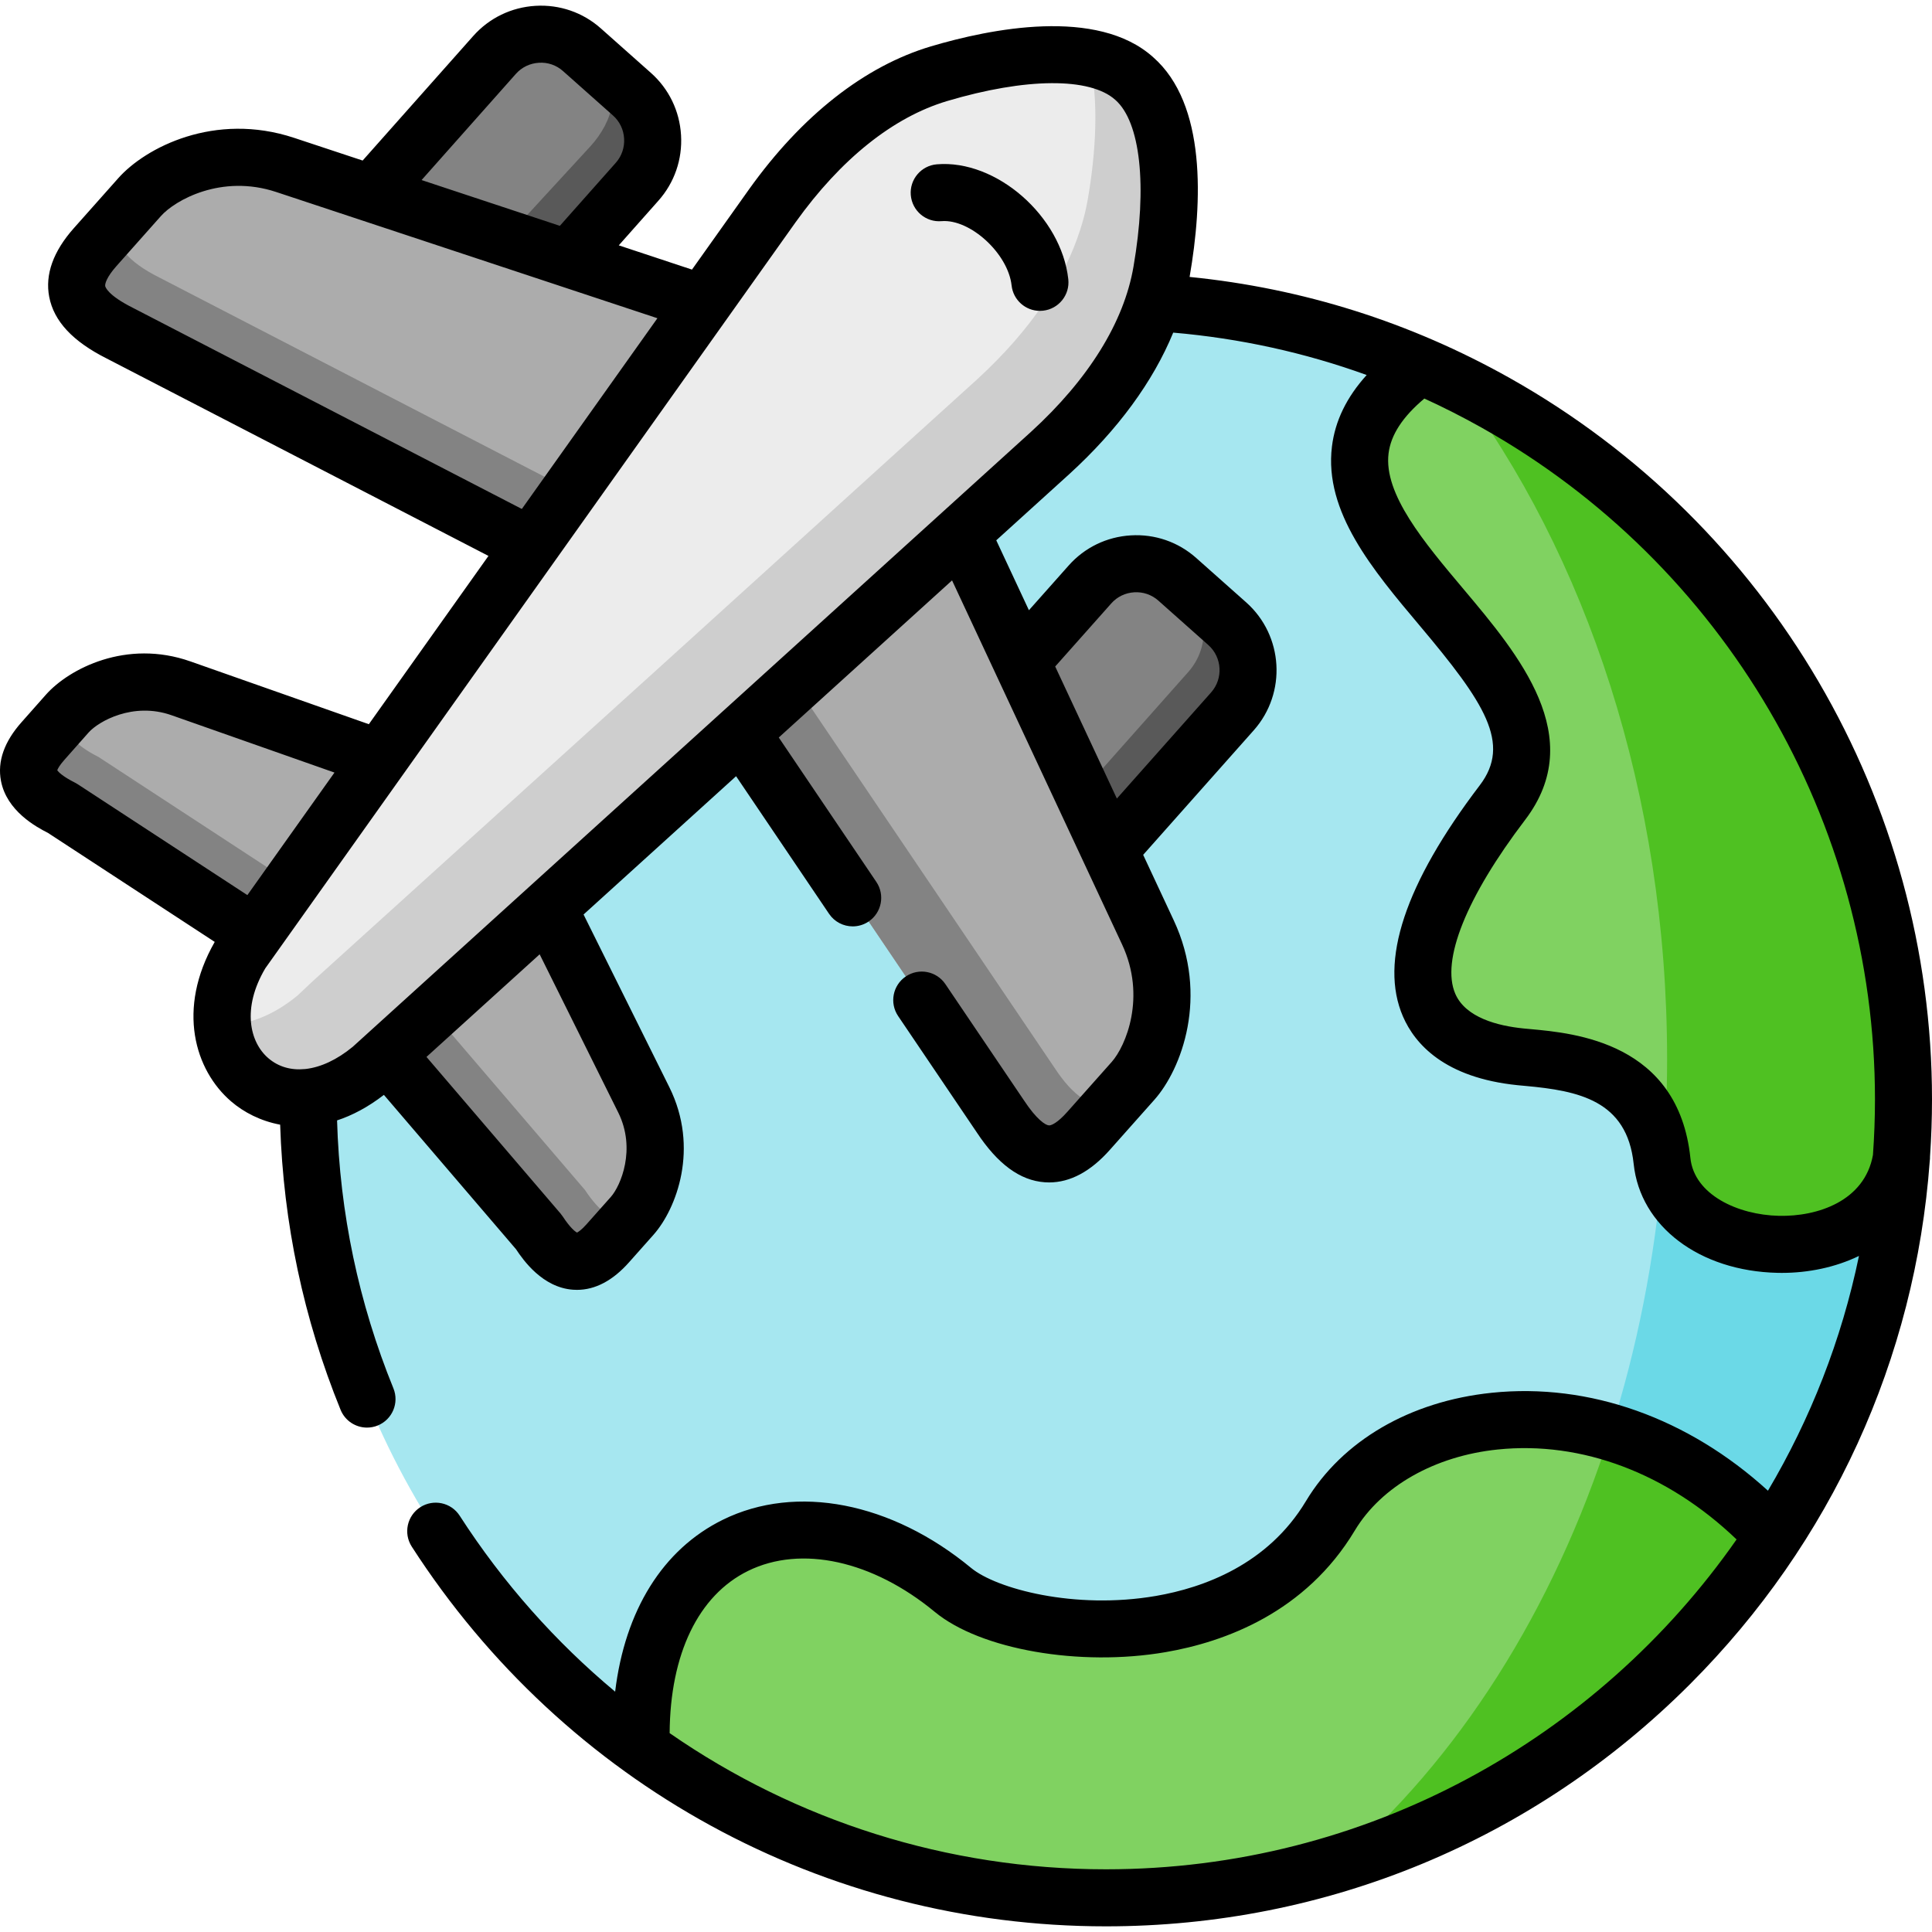
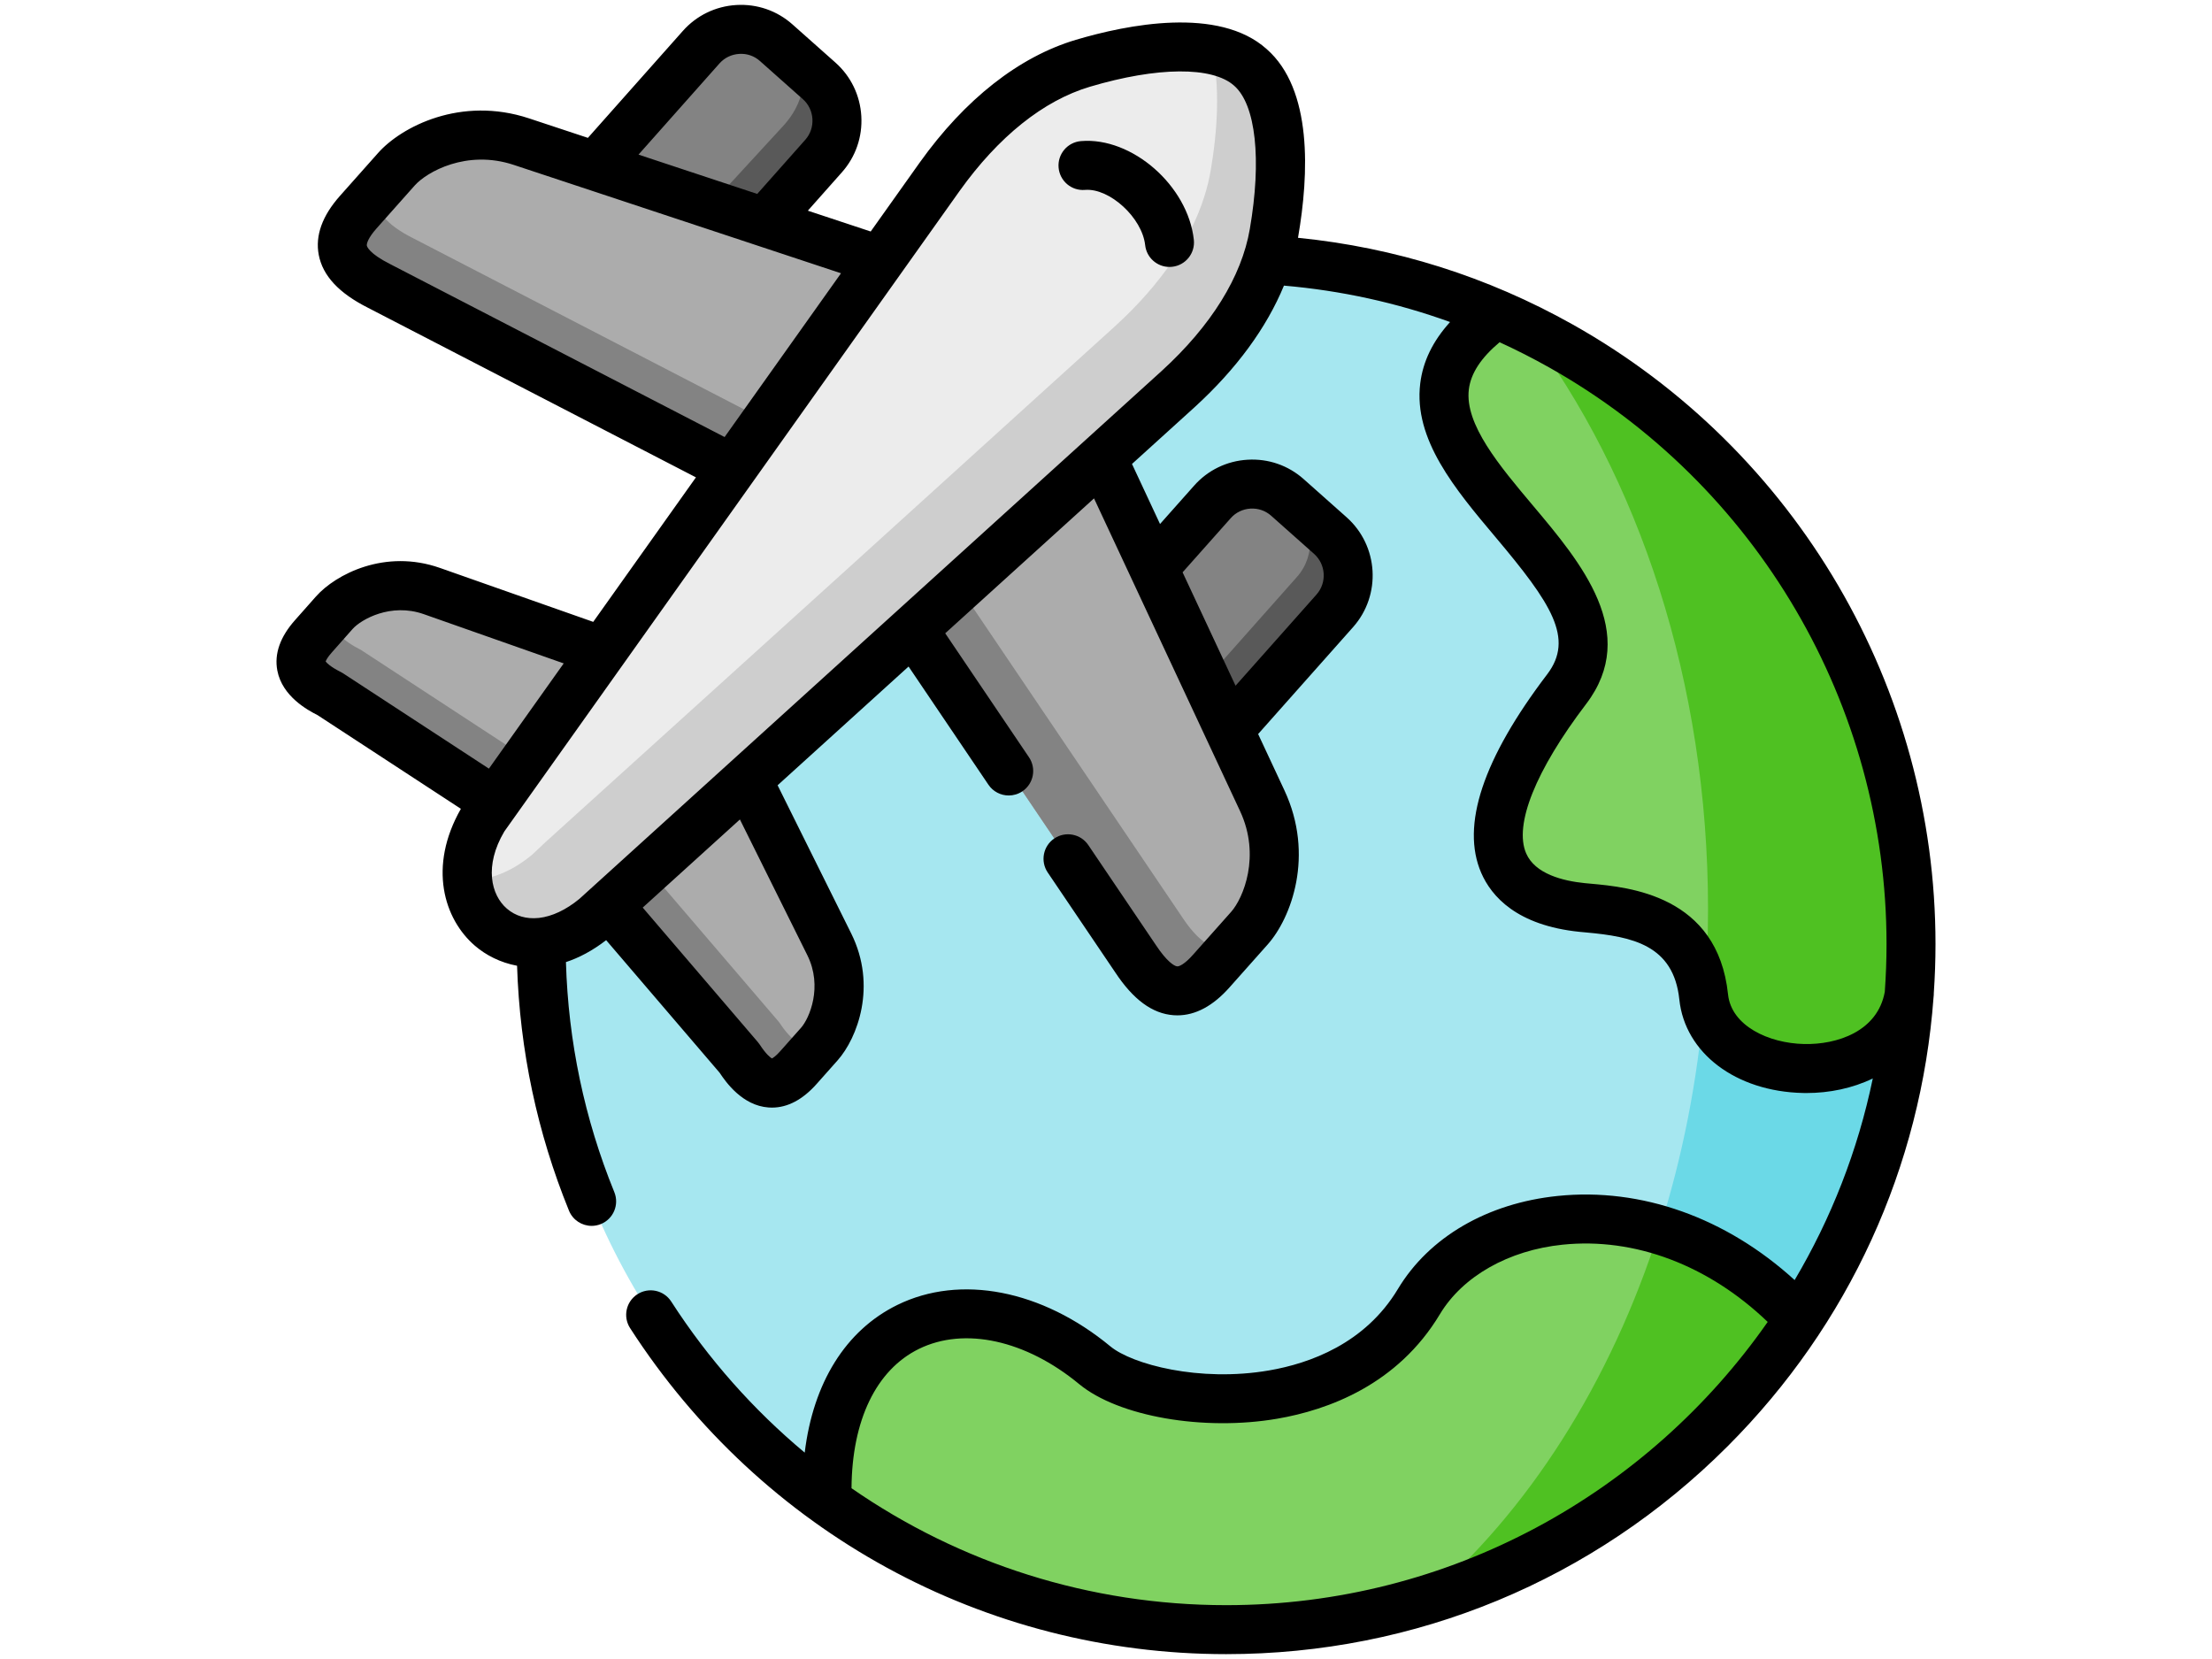
- <svg xmlns="http://www.w3.org/2000/svg" id="Layer_1" enable-background="new 0 0 512 512" height="512" viewBox="0 0 512 512" width="512">
+ <svg xmlns="http://www.w3.org/2000/svg" id="Layer_1" enable-background="new 0 0 512 512" height="30" viewBox="0 0 512 512" width="40">
  <g clip-rule="evenodd" fill-rule="evenodd">
    <path d="m503.929 306.615c-2.627 36.922-14.733 71.272-33.92 100.535-37.746 57.698-102.902 95.791-176.938 95.791-45.941 0-88.455-14.746-123.117-39.751-53.45-38.551-88.284-101.507-88.284-172.378l127.572-177.551 96.564-33.064c24.955 1.486 48.71 7.287 70.581 16.689 6.853 2.943 13.534 6.258 20.015 9.888 64.471 36.236 108.042 105.307 108.042 184.581-.001 5.144-.173 10.23-.515 15.26z" fill="#a6e7f0" />
    <path d="m396.401 106.774c64.471 36.236 108.042 105.307 108.042 184.581 0 5.144-.171 10.231-.514 15.26-4.825 32.235-60.531 29.149-63.472 1.057-2.712-25.863-26.554-26.52-37.518-27.606-27.01-2.743-39.259-22.062-4.768-67.385 28.724-37.751-76.606-76.073-21.785-115.795 6.852 2.943 13.534 6.258 20.015 9.888z" fill="#80d261" />
    <path d="m312 153.526 13.248 11.774c6.738 6.001 7.366 16.432 1.371 23.205l-32.607 36.722-24.898-18.261 1.57-31.635 18.159-20.433c5.998-6.773 16.419-7.373 23.157-1.372z" fill="#838383" />
    <path d="m270.685 175.331 23.327 49.896 10.193 21.862c7.566 16.175 2.113 32.55-3.94 39.351l-11.764 13.231c-8.88 10.031-16.246 7.03-23.384-3.801l-68.668-101.621 9.651-45.809 48.71-7.116z" fill="#acacac" />
    <path d="m145.341 240.601 25.269 50.868c6.196 12.488 1.627 25.434-3.084 30.749l-6.453 7.259c-6.938 7.83-12.706 5.515-18.273-2.972l-40.287-47.067 9.536-27.52z" fill="#acacac" />
    <path d="m47.978 182.418 52.622 18.518-.228 36.065-32.864 10.516-51.023-33.35c-9.051-4.544-12.049-10.002-5.082-17.804l6.453-7.287c4.71-5.286 16.988-11.288 30.122-6.658z" fill="#acacac" />
    <path d="m352.573 401.692c18.816-31.292 76.777-38.437 117.435 5.458-37.746 57.698-102.902 95.791-176.938 95.791-45.941 0-88.455-14.746-123.117-39.751-1.913-57.983 44.884-73.015 82.602-41.837 16.246 13.403 76.291 19.89 100.018-19.661z" fill="#80d261" />
    <path d="m143.371 9.068c3.883 0 7.766 1.343 10.85 4.115l13.248 11.774c6.767 6.001 7.366 16.461 1.371 23.205l-18.131 20.433h-38.66l-13.591-17.318 32.607-36.722c3.226-3.629 7.738-5.487 12.249-5.487z" fill="#838383" />
    <path d="m98.458 51.277 52.251 17.318 35.576 11.774-6.282 46.01-39.345 18.232-108.927-56.327c-11.592-5.83-15.418-12.774-6.51-22.805l11.764-13.231c6.025-6.801 21.643-14.146 38.574-8.545z" fill="#acacac" />
    <path d="m248.871 19.527c17.503-5.201 40.658-8.659 51.68 1.257 11.135 9.773 10.393 33.178 7.281 51.182-.457 2.686-1.114 5.43-2.027 8.23-4.054 12.745-12.763 26.377-27.496 39.837l-23.499 21.29-58.361 52.925-94.023 85.103-3.997 3.772c-5.71 4.744-11.478 7.144-16.76 7.687-17.817 1.829-30.237-17.461-17.702-38.322l3.54-4.972 73.151-102.907 45.627-64.242 18.388-25.834c14.133-19.774 29.608-30.662 44.198-35.006z" fill="#ececec" />
    <path d="m235.281 121.977-58.361 52.925-94.023 85.103-3.997 3.772c-5.739 4.744-11.478 7.144-16.76 7.687-1.085.114-2.141.143-3.169.114 1.056 12.031 10.65 20.461 22.699 19.233 5.282-.543 11.05-2.943 16.76-7.687l3.997-3.772 94.023-85.103 58.361-52.925 23.499-21.29c14.733-13.46 23.441-27.091 27.496-39.837.914-2.801 1.57-5.544 2.027-8.23 3.112-18.004 3.855-41.409-7.281-51.182-3.141-2.829-7.252-4.572-11.963-5.487 2.77 11.117 1.77 25.405-.286 37.351-.457 2.686-1.114 5.401-2.027 8.202-4.054 12.745-12.763 26.377-27.496 39.837z" fill="#cecece" />
    <path d="m279.422 282.924-68.697-101.621-14.276 12.946 68.668 101.621c7.138 10.831 14.505 13.831 23.384 3.801l6.424-7.23c-5.566 1.714-10.592-2.029-15.503-9.517z" fill="#838383" />
    <path d="m314.913 178.074-28.124 31.692 7.224 15.46 32.607-36.722c5.996-6.773 5.368-17.204-1.371-23.205l-11.649-10.374v.029c6.681 6.002 7.28 16.405 1.313 23.12z" fill="#595959" />
    <path d="m134.169 63.008 16.54 5.587 18.131-20.433c5.996-6.744 5.396-17.204-1.371-23.205l-9.08-8.087c6.71 6.03 4.132 15.303-1.978 21.962z" fill="#595959" />
    <path d="m151.108 129.864-108.898-56.326c-8.109-4.058-12.42-8.688-11.221-14.546l-5.768 6.487c-8.908 10.031-5.082 16.975 6.51 22.805l108.927 56.326z" fill="#838383" />
    <path d="m155.049 315.388-40.287-47.067-12.249 11.117 40.287 47.067c5.568 8.487 11.335 10.802 18.273 2.972l5.825-6.544c-4.226 1.114-8.08-1.829-11.849-7.545z" fill="#838383" />
    <path d="m77.13 233.971-50.994-33.35c-6.11-3.086-9.451-6.544-8.851-10.888l-5.882 6.63c-6.967 7.802-3.969 13.26 5.082 17.804l51.023 33.35z" fill="#838383" />
    <path d="m504.443 291.355c0-79.274-43.571-148.345-108.042-184.581-3.455-1.943-6.995-3.801-10.593-5.573 34.577 45.781 55.991 109.28 55.991 179.466 0 9.573-.4 19.004-1.171 28.263 4.426 26.92 58.561 29.435 63.3-2.315.343-5.03.515-10.116.515-15.26z" fill="#4fc122" />
    <path d="m503.929 306.615c-4.74 31.749-58.875 29.235-63.3 2.315-2.084 24.834-6.824 48.553-13.876 70.643 14.961 4.401 30.037 13.288 43.257 27.577 19.186-29.263 31.292-63.613 33.919-100.535z" fill="#6bd9e7" />
    <path d="m426.752 379.573c-15.047 47.267-40.573 87.132-72.637 114.424 48.082-14.517 88.969-45.695 115.894-86.846-13.22-14.29-28.296-23.177-43.257-27.578z" fill="#4fc122" />
  </g>
  <path d="m512 291.354c0-79.124-42.876-152.375-111.898-191.17-26.384-14.819-54.89-23.801-84.85-26.795.008-.045.019-.09.027-.135 3.396-19.647 4.463-45.682-9.673-58.088-14.816-13.333-43.254-7.528-58.891-2.883-17.564 5.229-34.229 18.32-48.202 37.873l-15.132 21.289-19.399-6.424 10.506-11.839c4.248-4.778 6.377-10.945 5.996-17.364-.381-6.413-3.222-12.278-7.994-16.512l-13.243-11.766c-4.768-4.247-10.927-6.373-17.332-5.995-6.398.382-12.257 3.218-16.501 7.992l-29.31 33.009-18.171-6.017c-21.062-6.966-39.411 2.587-46.596 10.698l-11.766 13.235c-5.468 6.157-7.666 12.28-6.531 18.202 1.238 6.463 6.242 11.819 15.22 16.334l101.188 52.325-31.701 44.599-47.257-16.632c-17.015-6-32.212 1.951-38.293 8.776l-6.432 7.263c-4.64 5.196-6.494 10.45-5.509 15.614 1.519 7.973 9.342 12.209 12.45 13.782l44.198 28.889c-10.188 17.855-5.242 34.041 4.36 42.283 3.346 2.872 7.799 5.188 12.979 6.153.84 26.083 6.207 51.472 16.017 75.569 1.194 2.933 4.02 4.71 7.002 4.71.949 0 1.913-.18 2.846-.559 3.865-1.574 5.724-5.983 4.15-9.848-9.211-22.628-14.218-46.486-14.932-71.002 4.006-1.317 8.177-3.498 12.412-6.765l35.011 40.903c1.943 2.935 7.041 10.148 15.096 10.731.352.025.702.038 1.052.038 4.866 0 9.514-2.464 13.825-7.328l6.46-7.268c6.084-6.864 12.222-22.946 4.196-39.124l-22.728-45.754 40.42-36.648 24.642 36.47c1.46 2.161 3.843 3.326 6.269 3.326 1.456 0 2.927-.42 4.224-1.296 3.458-2.337 4.368-7.034 2.031-10.493l-25.854-38.264 45.922-41.636 11.48 24.581c.048.108.097.215.15.321l33.428 71.577c6.497 13.889.96 26.967-2.743 31.127l-11.775 13.243c-2.578 2.913-4.28 3.654-4.891 3.577-.866-.061-3.214-1.505-6.573-6.601l-20.844-30.835c-2.336-3.457-7.035-4.365-10.493-2.029-3.458 2.337-4.366 7.035-2.029 10.494l20.795 30.762c5.585 8.473 11.496 12.819 18.072 13.286.387.028.771.042 1.156.042 5.604-.001 11.023-2.914 16.113-8.665l11.761-13.228c7.219-8.111 14.544-27.475 5.142-47.573l-8.103-17.349 29.327-33.027c8.755-9.888 7.857-25.077-2.008-33.864l-13.242-11.768c-4.774-4.253-10.932-6.389-17.34-6.004-6.404.38-12.264 3.225-16.491 7.999l-10.522 11.839-8.653-18.529 19.363-17.556c.007-.006.013-.012.02-.018 12.864-11.747 22.171-24.486 27.512-37.466 17.676 1.522 34.815 5.286 51.268 11.234-5.329 5.893-8.372 12.158-9.205 18.953-2.124 17.315 10.788 32.654 23.275 47.489 17.164 20.392 24.329 31.209 15.904 42.282-19.84 26.071-26.687 46.691-20.352 61.287 3.13 7.211 10.94 16.22 30.389 18.196.629.063 1.299.123 2.005.187 14.137 1.285 26.973 3.834 28.741 20.684 1.731 16.531 17.42 28.398 38.152 28.857.372.008.745.013 1.119.013 6.984 0 14.149-1.449 20.434-4.494-4.614 22.277-12.876 43.23-24.118 62.218-21.101-19.23-47.301-28.632-73.179-25.954-21.681 2.238-39.633 12.698-49.257 28.705-10.116 16.861-27.211 22.976-39.77 25.137-21.578 3.711-42.298-1.922-48.954-7.412-21.109-17.449-46.316-22.35-65.781-12.791-15.952 7.834-25.969 24.06-28.568 45.57-15.758-13.147-29.692-28.785-41.194-46.624-2.261-3.508-6.937-4.517-10.447-2.257-3.507 2.262-4.518 6.939-2.256 10.447 40.624 63.008 109.388 100.625 183.947 100.625 58.484 0 113.465-22.796 154.814-64.19 37.463-37.502 59.675-86.204 63.516-138.564.001-.004.001-.007.002-.01.062-.414.08-.824.074-1.23.342-5.022.525-10.072.525-15.152zm-217.497-131.447c1.555-1.756 3.714-2.801 6.079-2.942 2.364-.145 4.639.642 6.398 2.209l13.242 11.768c3.653 3.254 3.985 8.886.745 12.545l-24.985 28.137-16.344-34.994zm-157.79-140.331c1.561-1.756 3.728-2.802 6.101-2.943 2.371-.158 4.634.638 6.387 2.199l13.254 11.778c1.755 1.557 2.8 3.725 2.941 6.104.142 2.386-.641 4.668-2.209 6.432l-14.822 16.704-36.641-12.133zm-101.586 61.957c-6.612-3.325-7.197-5.479-7.242-5.713-.115-.598.386-2.392 2.985-5.318l11.773-13.243c3.685-4.159 15.999-11.193 30.542-6.38l74.85 24.785c.126.048.254.086.382.127l25.803 8.544-35.927 50.545zm-15.251 125.881c-3.323-1.668-4.404-2.856-4.706-3.271.127-.362.547-1.263 1.891-2.77l6.437-7.269c2.613-2.932 11.773-8.155 21.972-4.557l43.169 15.191-23.083 32.475-44.935-29.37c-.241-.158-.49-.301-.745-.429zm143.964 87.413c4.797 9.67.656 19.416-1.962 22.37l-6.461 7.269c-1.325 1.495-2.17 2.016-2.516 2.185-.449-.255-1.751-1.194-3.782-4.291-.176-.268-.369-.525-.577-.768l-35.519-41.496 29.992-27.193zm109.375-180.376-23.291 21.117c-.13.111-.257.225-.378.343l-156.066 141.5c-4.184 3.445-8.473 5.417-12.424 5.874-.086.007-.172.013-.257.023-3.649.363-7.001-.57-9.692-2.88-4.926-4.228-7.061-13.213-.804-23.809l76.415-107.506c.057-.077.112-.154.166-.234l63.936-89.951c11.99-16.777 25.894-27.898 40.203-32.157 20.81-6.185 37.853-6.326 44.542-.307 6.675 5.858 8.521 22.8 4.817 44.226-2.516 14.696-11.911 29.828-27.167 43.761zm198.213 207.755c-10.884-.241-22.435-5.581-23.455-15.322-3.209-30.599-30.676-33.096-42.404-34.162-.663-.061-1.293-.118-1.866-.175-6.705-.68-15.277-2.825-18.032-9.175-3.827-8.816 2.921-25.626 18.515-46.117 16.673-21.913-1.648-43.678-16.369-61.167-10.402-12.357-21.158-25.136-19.836-35.915.604-4.925 3.726-9.712 9.489-14.554 5.154 2.356 10.233 4.936 15.229 7.742 64.265 36.12 104.187 104.323 104.187 177.992 0 4.951-.187 9.859-.535 14.723-2.202 12.246-14.722 16.365-24.923 16.13zm-178.358 173.178c-42.062 0-82.134-12.887-115.609-36.088.134-20.956 7.608-36.519 20.79-42.992 14.06-6.908 33.023-2.739 49.494 10.878 12.106 9.987 38.392 14.565 61.139 10.654 15.677-2.697 37.106-10.482 50.165-32.25 7.043-11.713 21.194-19.734 37.852-21.453 22.298-2.308 45.073 6.344 63.312 23.836-36.874 52.805-98.042 87.415-167.143 87.415z" />
  <path d="m248.269 43.546c-4.159.349-7.248 4.002-6.9 8.161.349 4.16 3.999 7.258 8.162 6.9 7.583-.615 17.629 8.602 18.553 17.04.424 3.87 3.698 6.736 7.503 6.736.275 0 .553-.015.832-.046 4.149-.454 7.144-4.186 6.69-8.334-1.828-16.692-19.08-31.793-34.84-30.457z" />
</svg>
